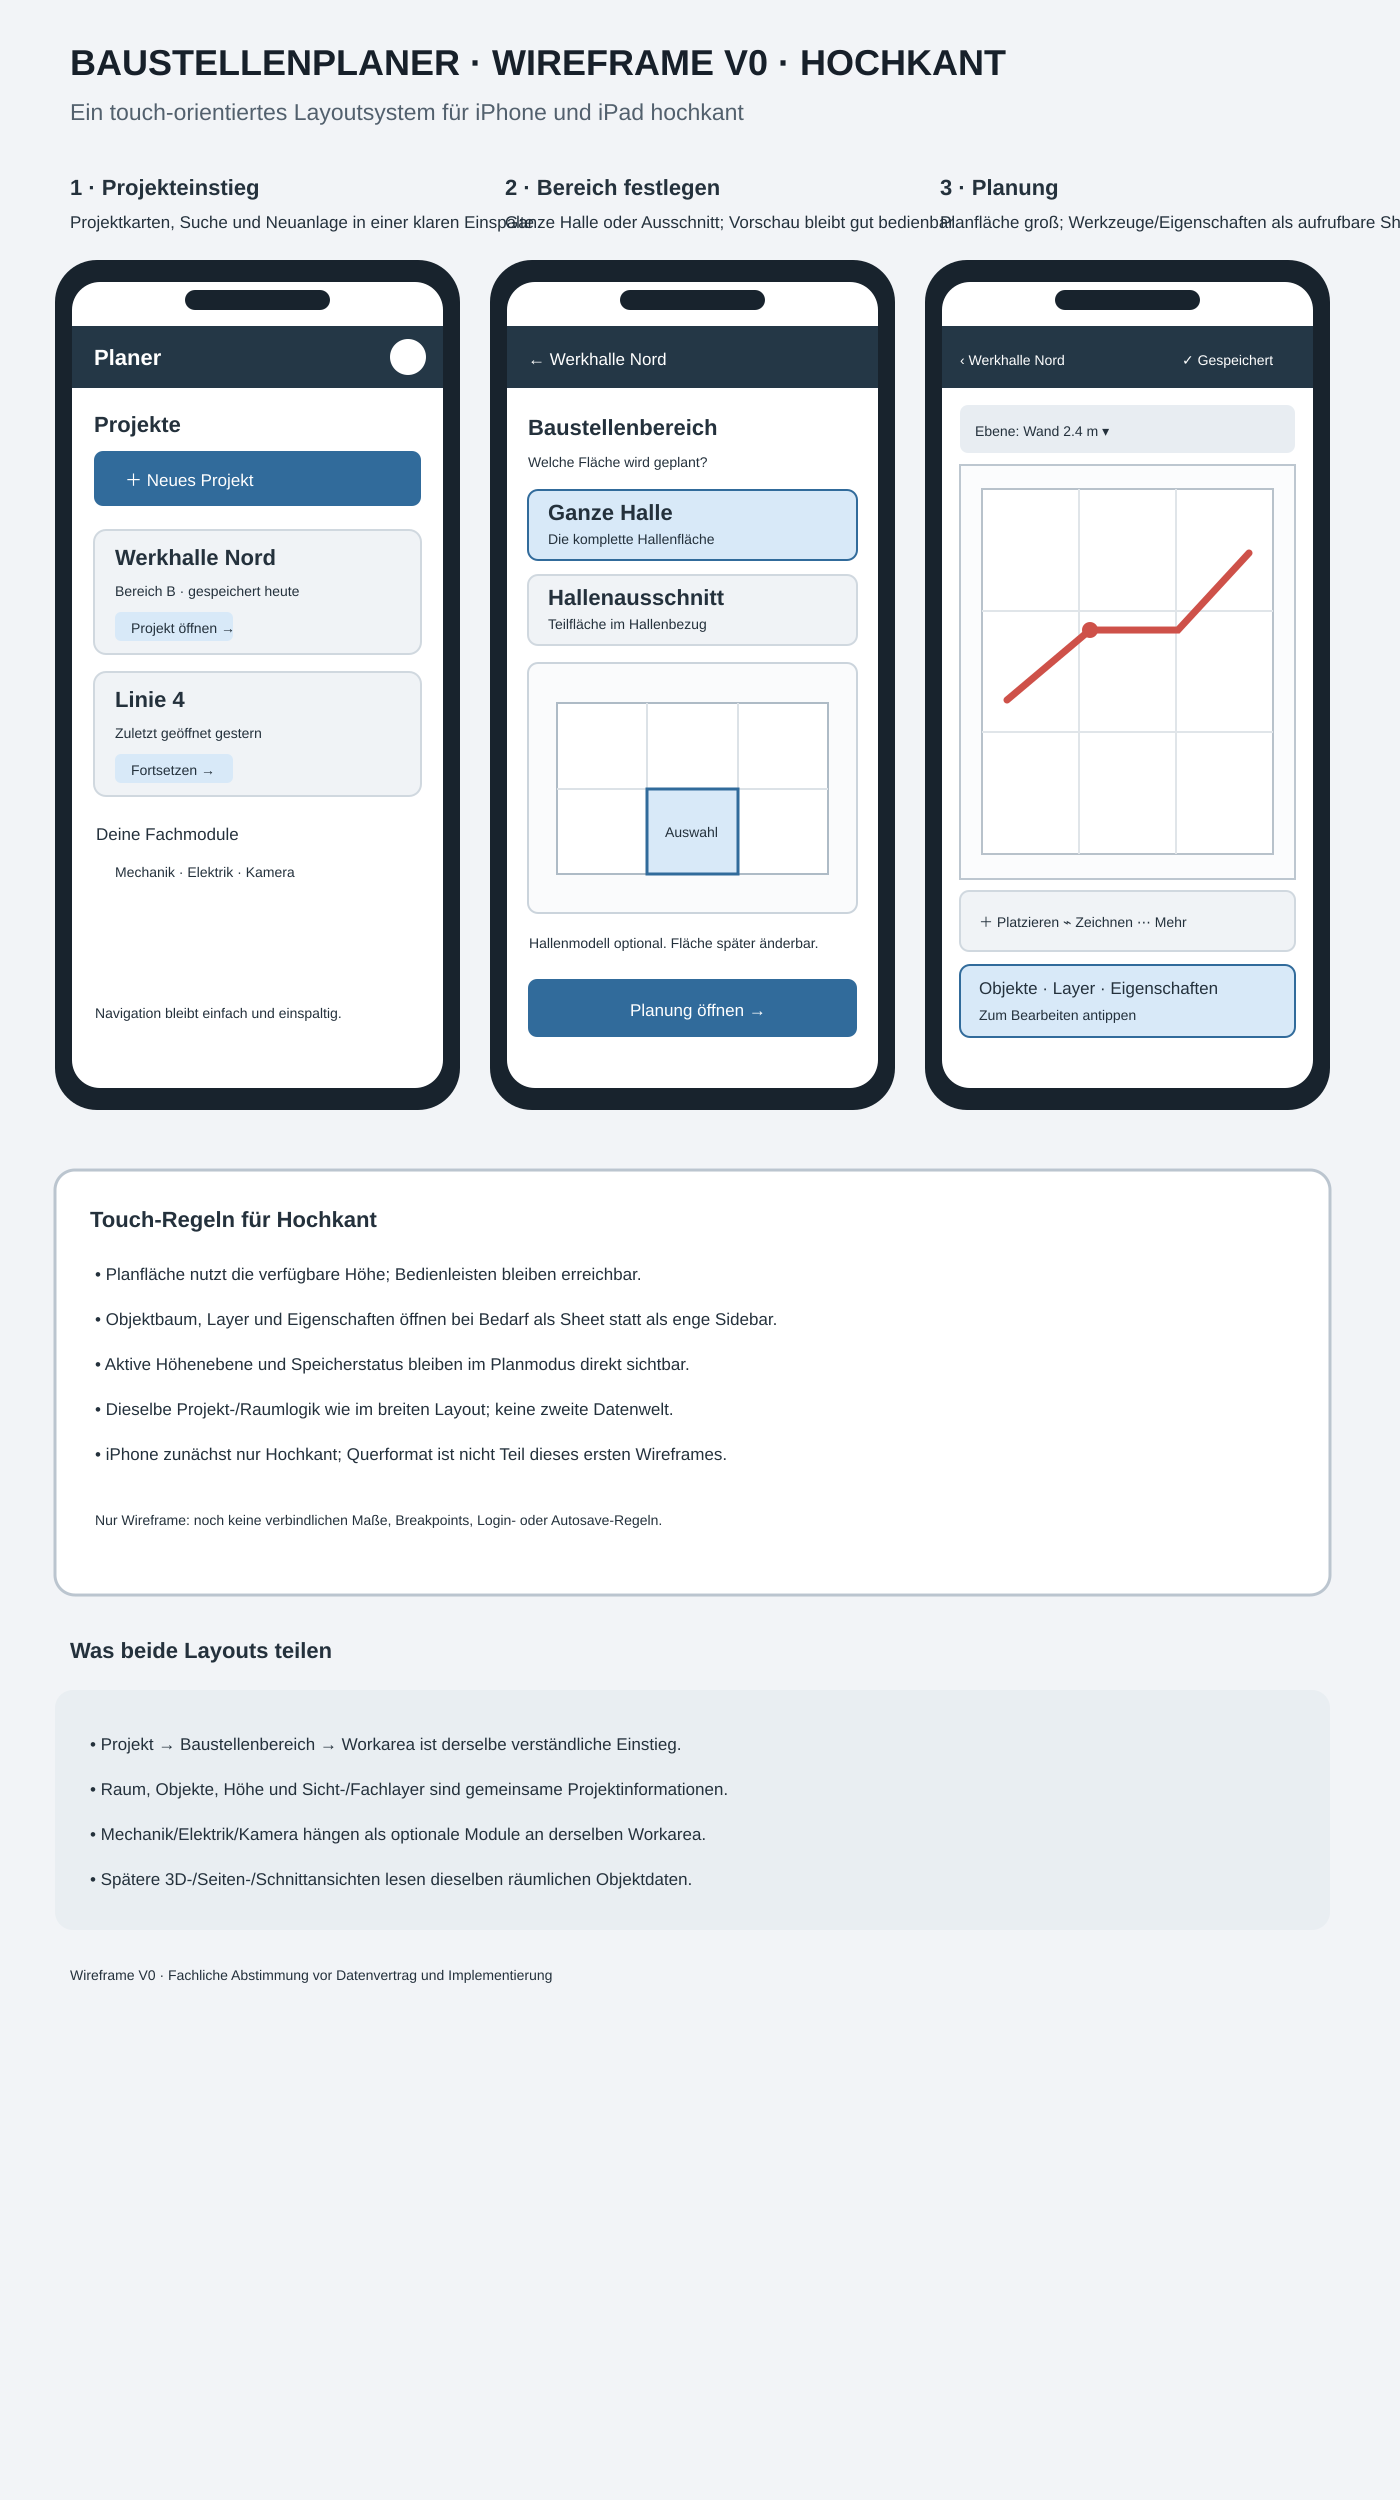
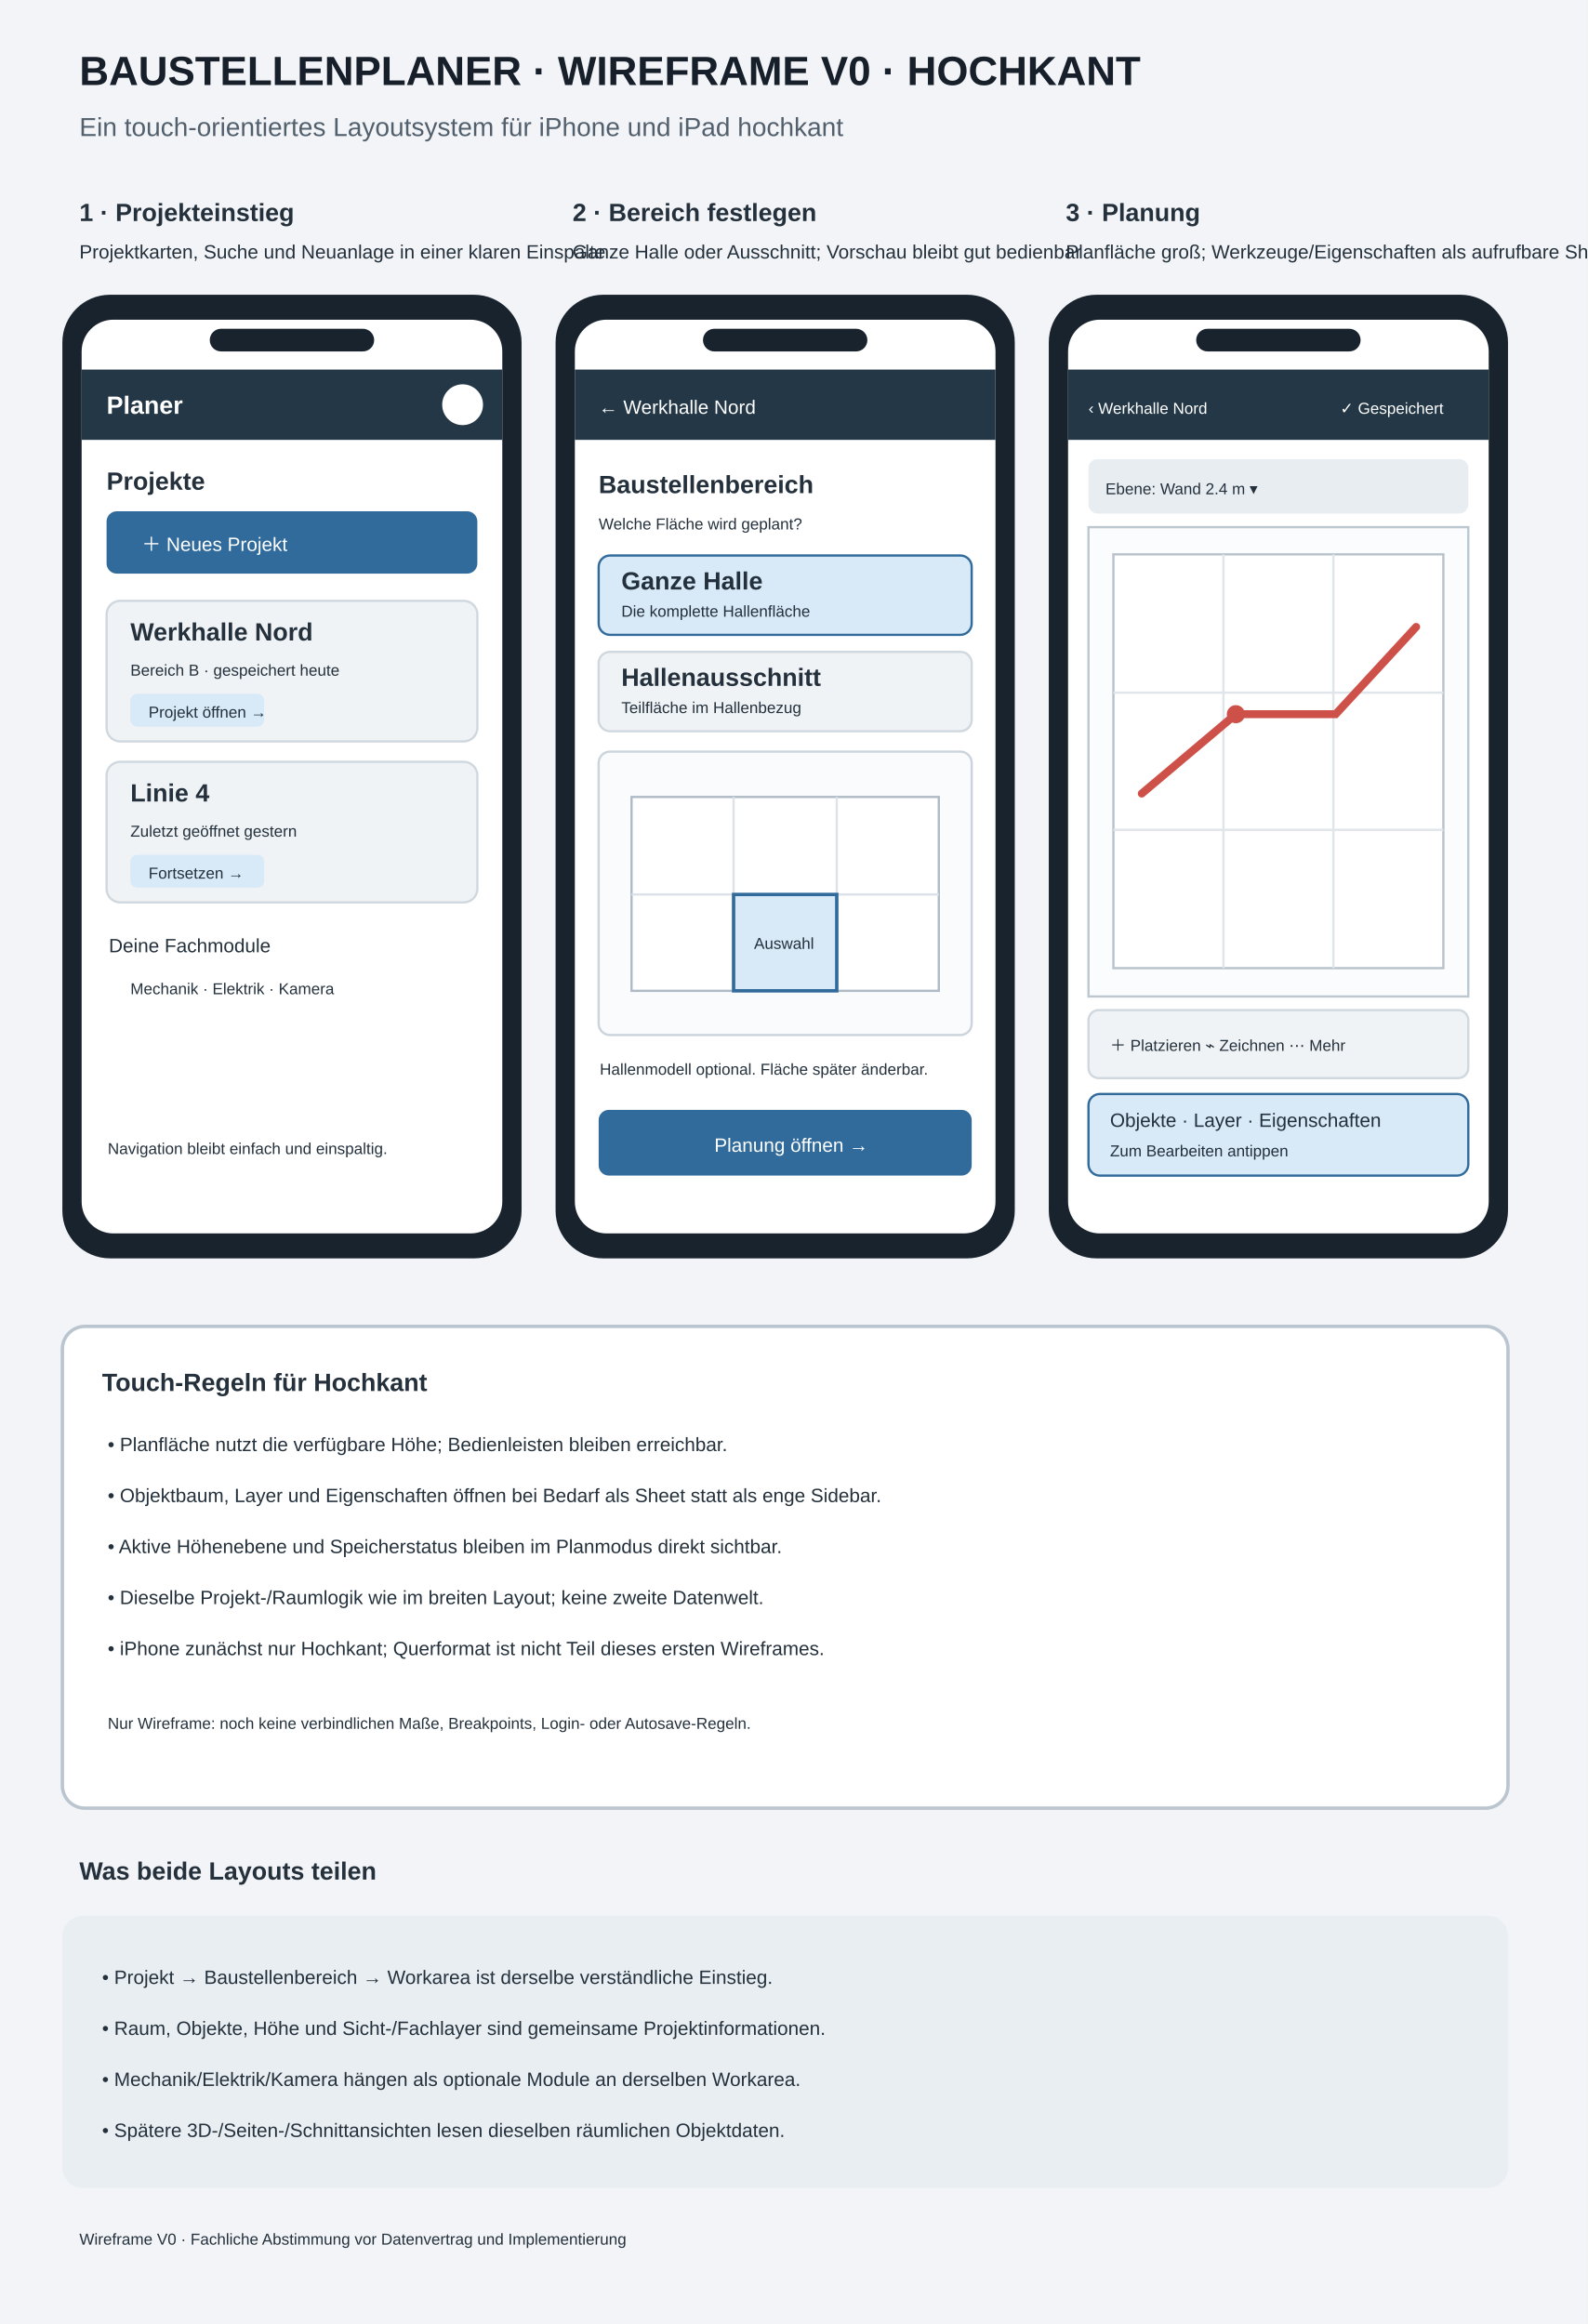
- <svg xmlns="http://www.w3.org/2000/svg" width="1400" height="2500" viewBox="0 0 1400 2500">
+ <svg xmlns="http://www.w3.org/2000/svg" width="1400" height="2050" viewBox="0 0 1400 2050">
  <rect width="1400" height="2500" fill="#f2f4f7" />
  <text x="70" y="75" font-family="Arial" font-size="36" font-weight="700" fill="#17202a">BAUSTELLENPLANER · WIREFRAME V0 · HOCHKANT</text>
  <text x="70" y="120" font-family="Arial" font-size="23" fill="#52606d">Ein touch-orientiertes Layoutsystem für iPhone und iPad hochkant</text>
  <defs>
    <style>.phone{fill:#18232d}.screen{fill:#fff}.nav{fill:#243746}.card{fill:#f0f3f6;stroke:#d0d8df;stroke-width:2}.blue{fill:#d8e9f8;stroke:#316b9b;stroke-width:2}.txt{font-family:Arial;fill:#24313c}.white{font-family:Arial;fill:#fff}.h{font-size:22px;font-weight:700}.s{font-size:17px}.xs{font-size:14px}</style>
  </defs>
  <text x="70" y="195" class="txt h">1 · Projekteinstieg</text>
  <text x="70" y="228" class="txt s">Projektkarten, Suche und Neuanlage in einer klaren Einspalte</text>
  <text x="505" y="195" class="txt h">2 · Bereich festlegen</text>
  <text x="505" y="228" class="txt s">Ganze Halle oder Ausschnitt; Vorschau bleibt gut bedienbar</text>
  <text x="940" y="195" class="txt h">3 · Planung</text>
  <text x="940" y="228" class="txt s">Planfläche groß; Werkzeuge/Eigenschaften als aufrufbare Sheets</text>
  <rect x="55" y="260" width="405" height="850" rx="42" class="phone" />
  <rect x="72" y="282" width="371" height="806" rx="28" class="screen" />
  <rect x="185" y="290" width="145" height="20" rx="10" fill="#18232d" />
  <rect x="72" y="326" width="371" height="62" class="nav" />
  <text x="94" y="365" class="white h">Planer</text>
  <circle cx="408" cy="357" r="18" fill="#fff" />
  <text x="94" y="432" class="txt h">Projekte</text>
  <rect x="94" y="451" width="327" height="55" rx="9" fill="#316b9b" />
  <text x="125" y="486" class="white s">＋ Neues Projekt</text>
  <rect x="94" y="530" width="327" height="124" rx="12" class="card" />
  <text x="115" y="565" class="txt h">Werkhalle Nord</text>
  <text x="115" y="596" class="txt xs">Bereich B · gespeichert heute</text>
  <rect x="115" y="612" width="118" height="29" rx="6" fill="#d8e9f8" />
  <text x="131" y="633" class="txt xs">Projekt öffnen →</text>
  <rect x="94" y="672" width="327" height="124" rx="12" class="card" />
  <text x="115" y="707" class="txt h">Linie 4</text>
  <text x="115" y="738" class="txt xs">Zuletzt geöffnet gestern</text>
  <rect x="115" y="754" width="118" height="29" rx="6" fill="#d8e9f8" />
  <text x="131" y="775" class="txt xs">Fortsetzen →</text>
  <text x="96" y="840" class="txt s">Deine Fachmodule</text>
  <text x="115" y="877" class="txt xs">Mechanik · Elektrik · Kamera</text>
  <text x="95" y="1018" class="txt xs">Navigation bleibt einfach und einspaltig.</text>
  <rect x="490" y="260" width="405" height="850" rx="42" class="phone" />
  <rect x="507" y="282" width="371" height="806" rx="28" class="screen" />
  <rect x="620" y="290" width="145" height="20" rx="10" fill="#18232d" />
  <rect x="507" y="326" width="371" height="62" class="nav" />
  <text x="528" y="365" class="white s">← Werkhalle Nord</text>
  <text x="528" y="435" class="txt h">Baustellenbereich</text>
  <text x="528" y="467" class="txt xs">Welche Fläche wird geplant?</text>
  <rect x="528" y="490" width="329" height="70" rx="10" class="blue" />
  <text x="548" y="520" class="txt h">Ganze Halle</text>
  <text x="548" y="544" class="txt xs">Die komplette Hallenfläche</text>
  <rect x="528" y="575" width="329" height="70" rx="10" class="card" />
  <text x="548" y="605" class="txt h">Hallenausschnitt</text>
  <text x="548" y="629" class="txt xs">Teilfläche im Hallenbezug</text>
  <rect x="528" y="663" width="329" height="250" rx="10" fill="#fafbfc" stroke="#cbd4dc" stroke-width="2" />
  <rect x="557" y="703" width="271" height="171" fill="#fff" stroke="#aebbc6" stroke-width="2" />
  <path d="M647 703v171M738 703v171M557 789h271" stroke="#dce2e7" stroke-width="2" />
  <rect x="647" y="789" width="91" height="85" fill="#d8e9f8" stroke="#316b9b" stroke-width="3" />
  <text x="665" y="837" class="txt xs">Auswahl</text>
  <text x="529" y="948" class="txt xs">Hallenmodell optional. Fläche später änderbar.</text>
  <rect x="528" y="979" width="329" height="58" rx="9" fill="#316b9b" />
  <text x="630" y="1016" class="white s">Planung öffnen →</text>
  <rect x="925" y="260" width="405" height="850" rx="42" class="phone" />
  <rect x="942" y="282" width="371" height="806" rx="28" class="screen" />
  <rect x="1055" y="290" width="145" height="20" rx="10" fill="#18232d" />
  <rect x="942" y="326" width="371" height="62" class="nav" />
  <text x="960" y="365" class="white xs">‹ Werkhalle Nord</text>
  <text x="1182" y="365" class="white xs">✓ Gespeichert</text>
  <rect x="960" y="405" width="335" height="48" rx="8" fill="#e8edf2" />
  <text x="975" y="436" class="txt xs">Ebene: Wand 2.4 m ▾</text>
  <rect x="960" y="465" width="335" height="414" fill="#fbfcfd" stroke="#bdc7d0" stroke-width="2" />
  <rect x="982" y="489" width="291" height="365" fill="#fff" stroke="#b8c2cb" stroke-width="2" />
  <path d="M1079 489v365M1176 489v365M982 611h291M982 732h291" stroke="#e0e5e9" stroke-width="2" />
  <path d="M1007 700L1090 630L1178 630L1249 553" fill="none" stroke="#ce5149" stroke-width="7" stroke-linecap="round" />
  <circle cx="1090" cy="630" r="8" fill="#ce5149" />
  <rect x="960" y="891" width="335" height="60" rx="9" class="card" />
  <text x="979" y="927" class="txt xs">＋ Platzieren    ⌁ Zeichnen    ⋯ Mehr</text>
  <rect x="960" y="965" width="335" height="72" rx="10" class="blue" />
  <text x="979" y="994" class="txt s">Objekte · Layer · Eigenschaften</text>
  <text x="979" y="1020" class="txt xs">Zum Bearbeiten antippen</text>
  <rect x="55" y="1170" width="1275" height="425" rx="20" fill="#fff" stroke="#bbc5cf" stroke-width="3" />
  <text x="90" y="1227" class="txt h">Touch-Regeln für Hochkant</text>
  <text x="95" y="1280" class="txt s">• Planfläche nutzt die verfügbare Höhe; Bedienleisten bleiben erreichbar.</text>
  <text x="95" y="1325" class="txt s">• Objektbaum, Layer und Eigenschaften öffnen bei Bedarf als Sheet statt als enge Sidebar.</text>
  <text x="95" y="1370" class="txt s">• Aktive Höhenebene und Speicherstatus bleiben im Planmodus direkt sichtbar.</text>
  <text x="95" y="1415" class="txt s">• Dieselbe Projekt-/Raumlogik wie im breiten Layout; keine zweite Datenwelt.</text>
  <text x="95" y="1460" class="txt s">• iPhone zunächst nur Hochkant; Querformat ist nicht Teil dieses ersten Wireframes.</text>
  <text x="95" y="1525" class="txt xs">Nur Wireframe: noch keine verbindlichen Maße, Breakpoints, Login- oder Autosave-Regeln.</text>
  <text x="70" y="1658" class="txt h">Was beide Layouts teilen</text>
  <rect x="55" y="1690" width="1275" height="240" rx="18" fill="#e9eef2" />
  <text x="90" y="1750" class="txt s">• Projekt → Baustellenbereich → Workarea ist derselbe verständliche Einstieg.</text>
  <text x="90" y="1795" class="txt s">• Raum, Objekte, Höhe und Sicht-/Fachlayer sind gemeinsame Projektinformationen.</text>
  <text x="90" y="1840" class="txt s">• Mechanik/Elektrik/Kamera hängen als optionale Module an derselben Workarea.</text>
  <text x="90" y="1885" class="txt s">• Spätere 3D-/Seiten-/Schnittansichten lesen dieselben räumlichen Objektdaten.</text>
  <text x="70" y="1980" class="txt xs">Wireframe V0 · Fachliche Abstimmung vor Datenvertrag und Implementierung</text>
</svg>
